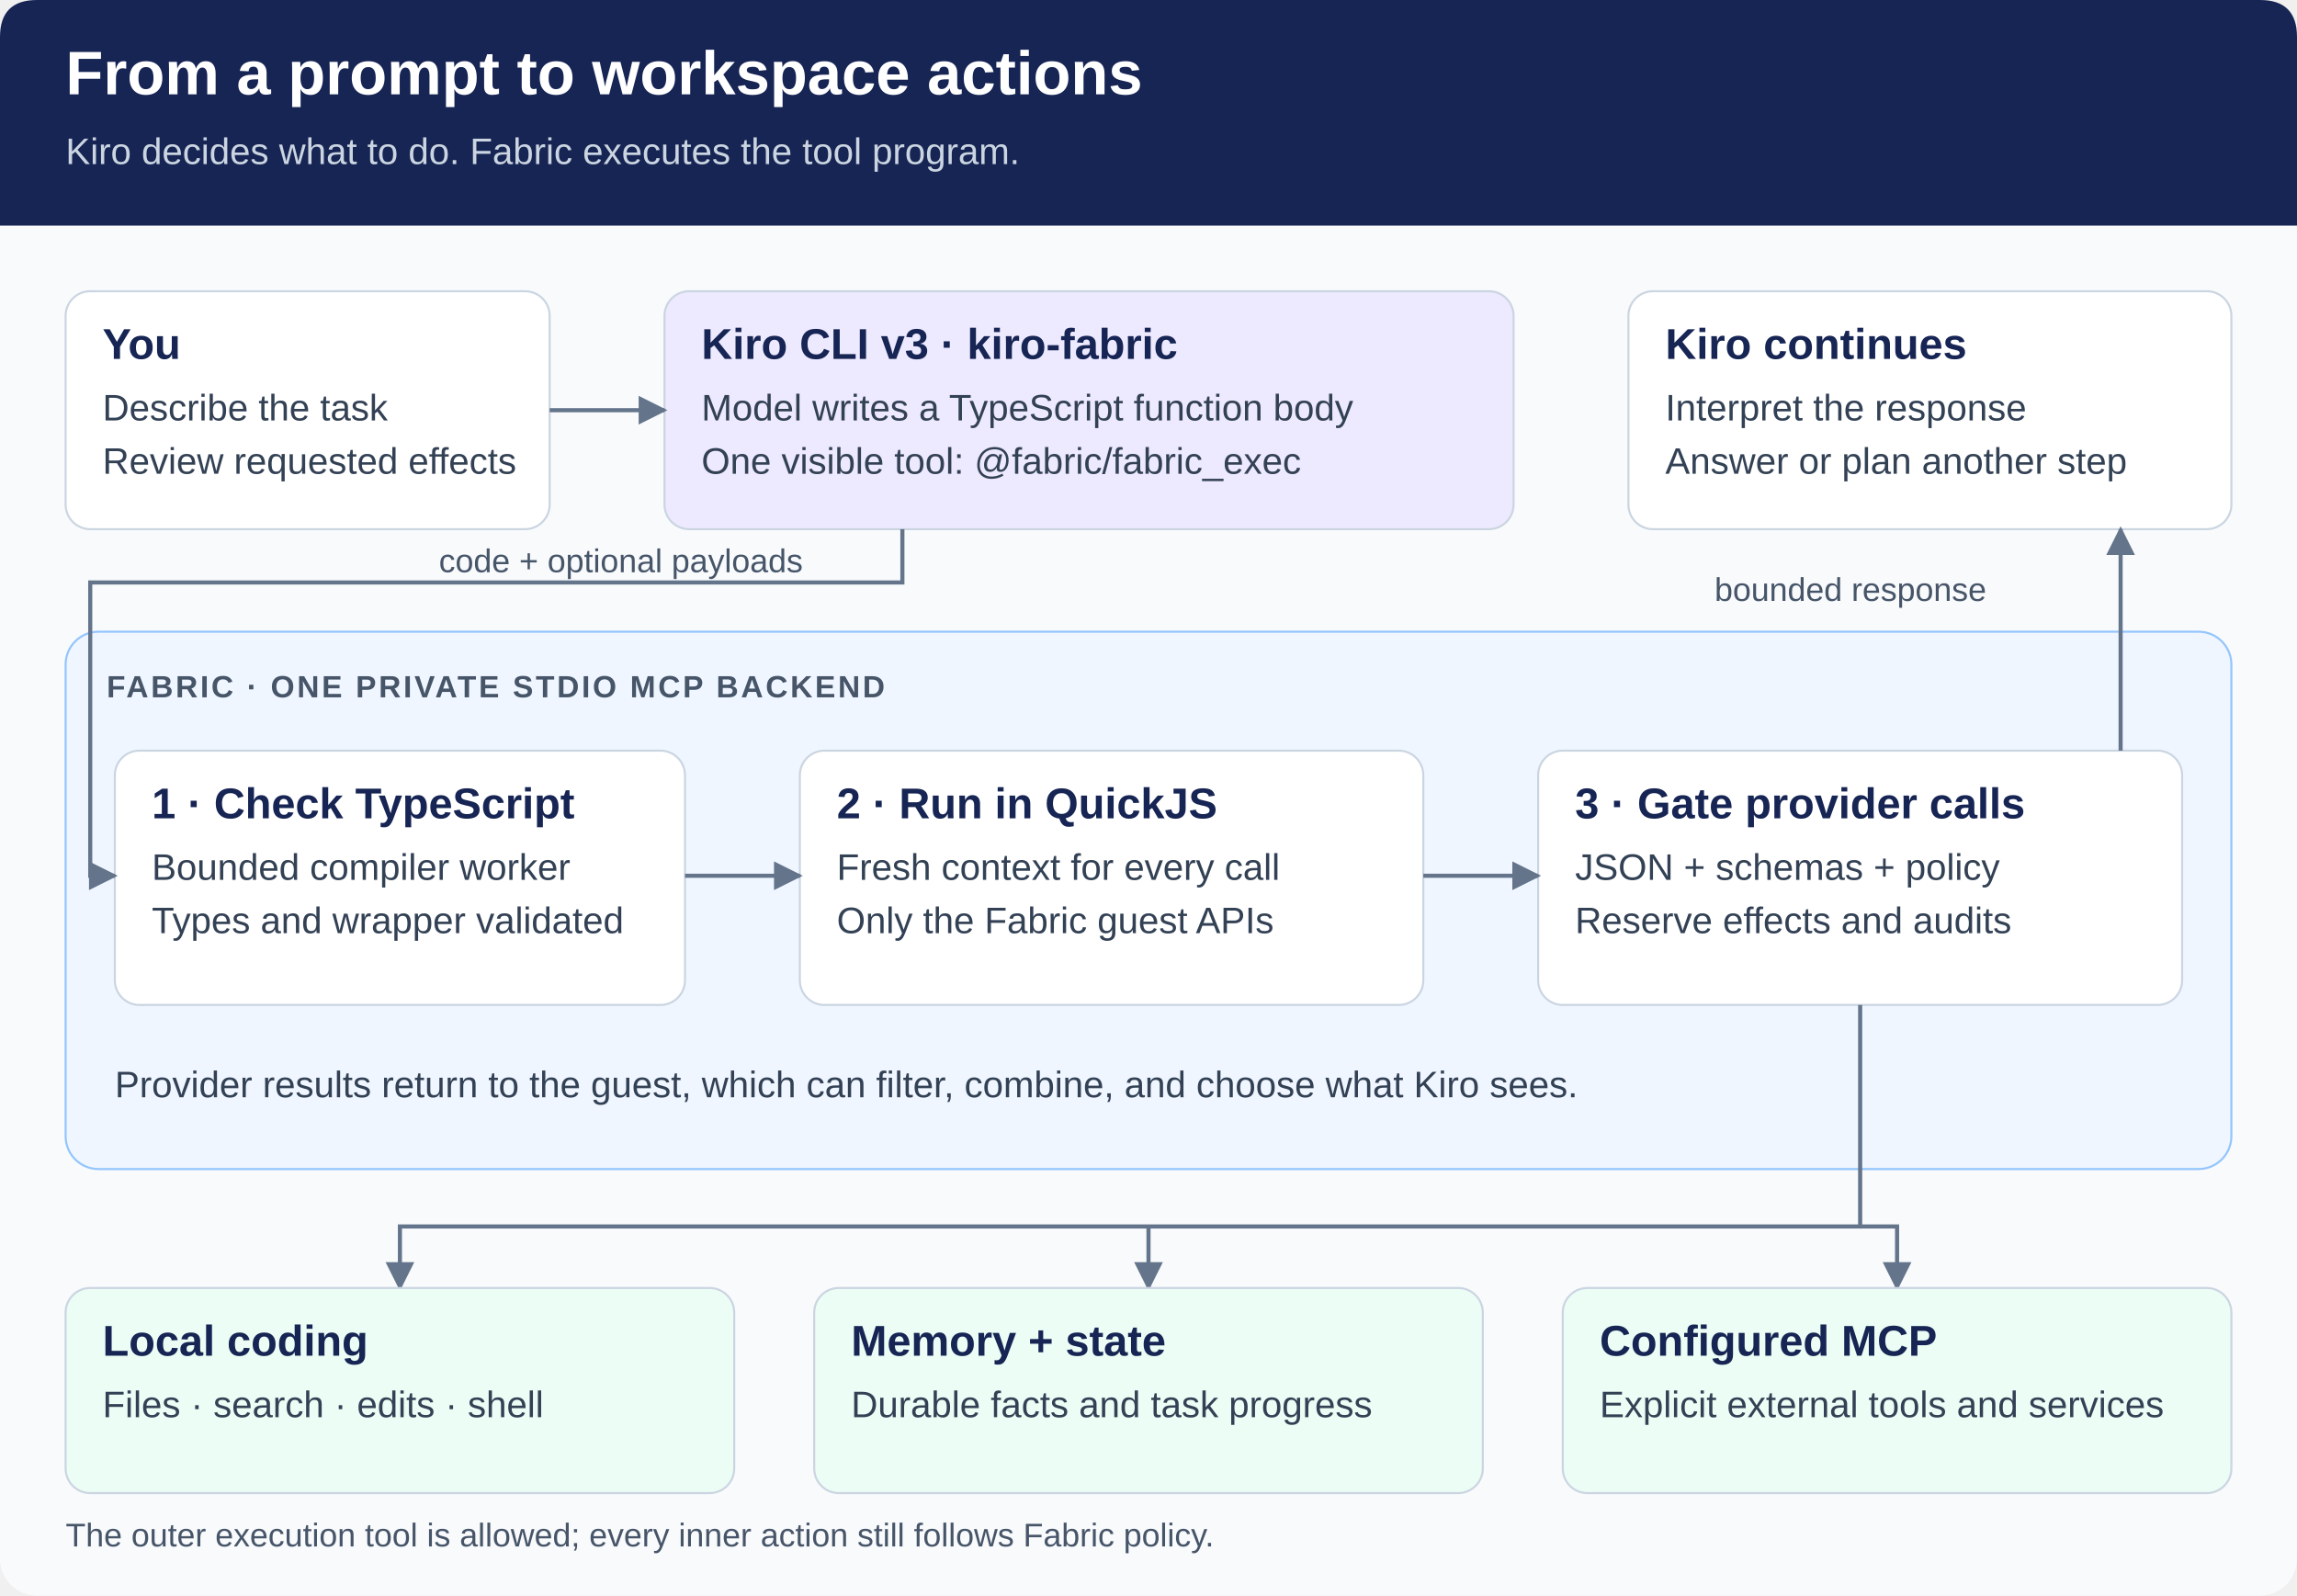
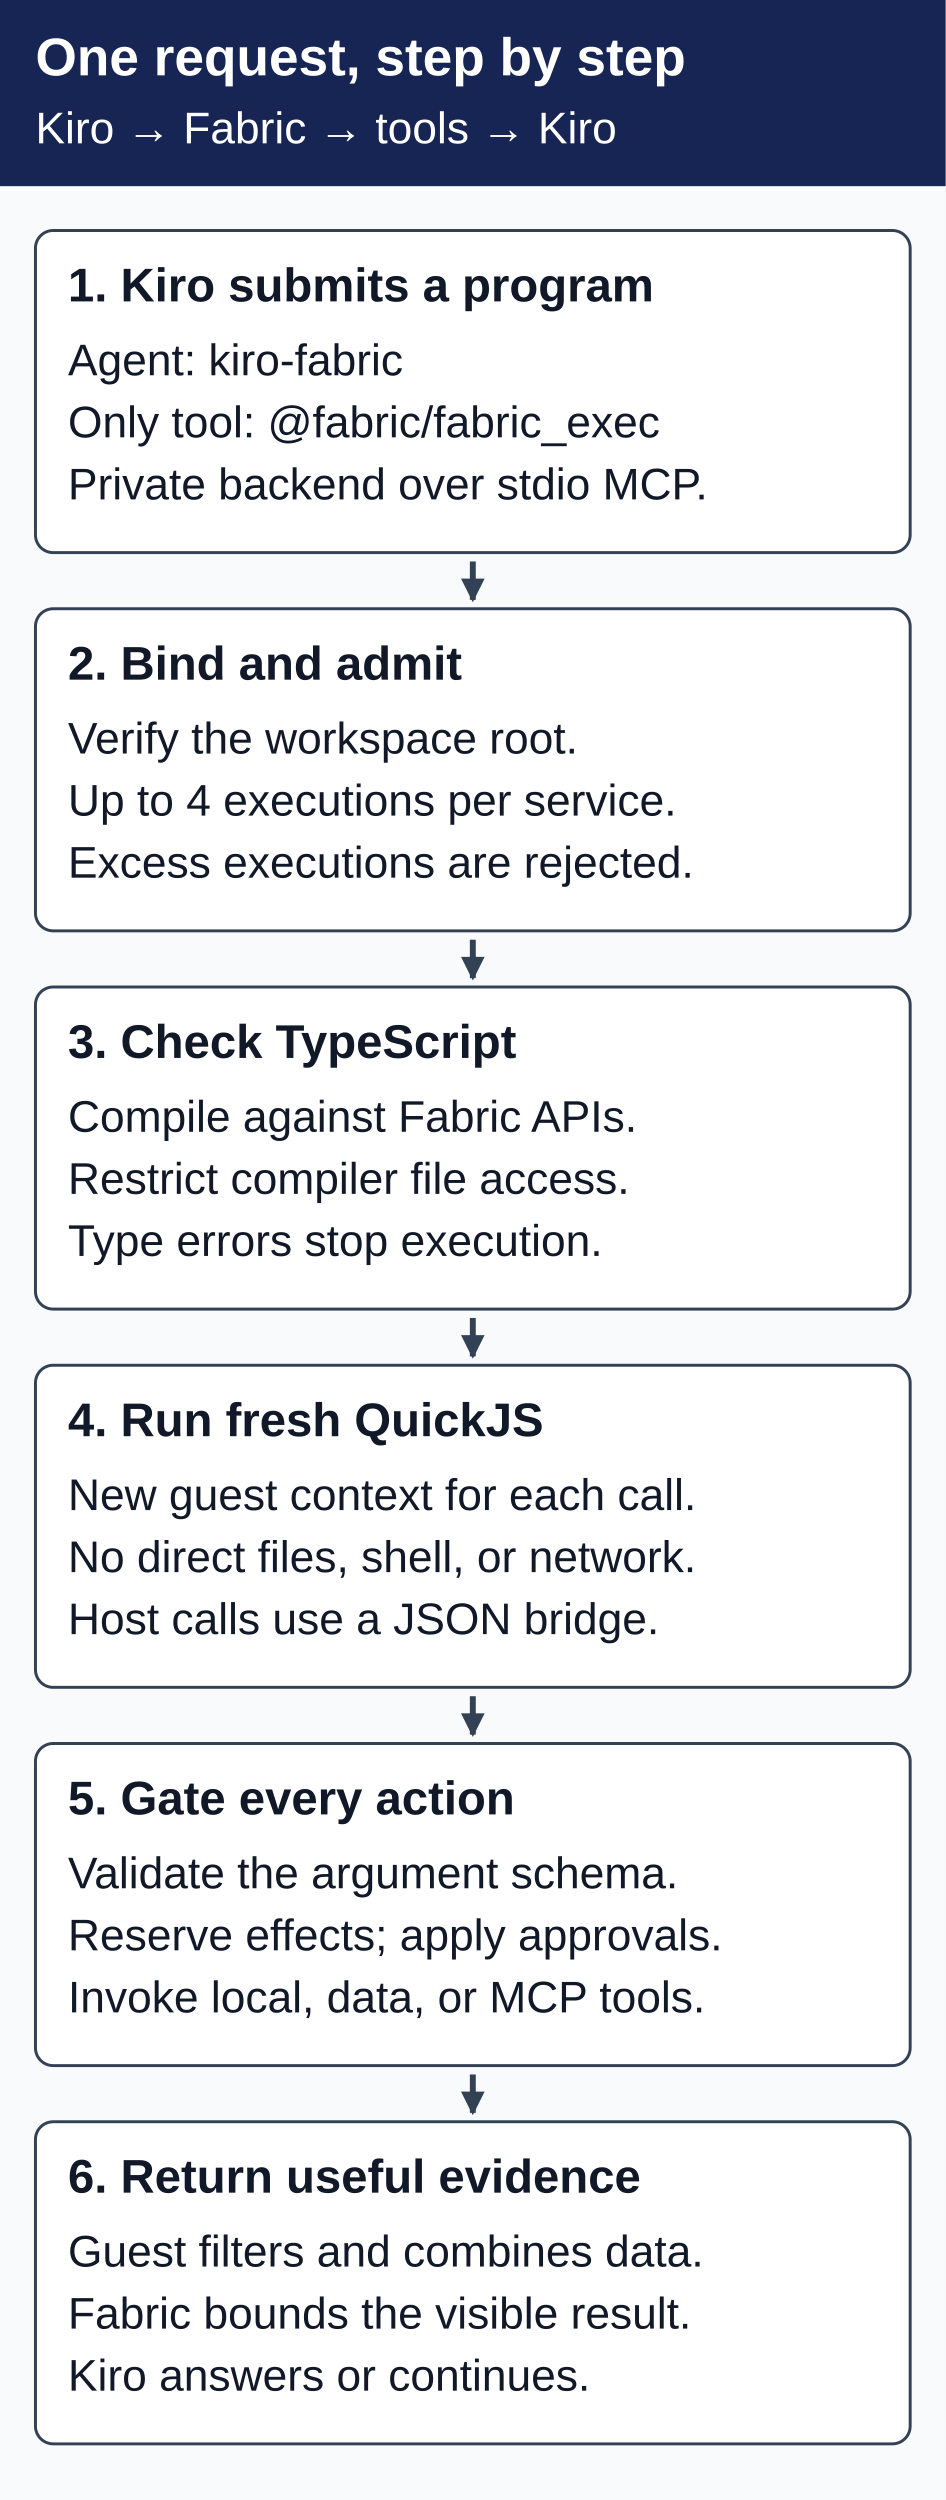
- <svg xmlns="http://www.w3.org/2000/svg" width="1120" height="778" viewBox="0 0 1120 778" role="img" aria-labelledby="title desc">
+ <svg xmlns="http://www.w3.org/2000/svg" width="640" height="1692" viewBox="0 0 640 1692" role="img" aria-labelledby="title desc">
  <defs>
-     <marker id="arrow" viewBox="0 0 10 10" refX="9" refY="5" markerWidth="7" markerHeight="7" orient="auto-start-reverse">
-       <path d="M0 0 10 5 0 10Z" fill="#64748b" />
+     <marker id="arrow" viewBox="0 0 10 10" refX="9" refY="5" markerWidth="4" markerHeight="4" orient="auto">
+       <path d="M0 0 10 5 0 10Z" fill="#334155" />
    </marker>
  </defs>
  <style>
- text{font-family:Arial,Helvetica,sans-serif;fill:#172554}
- .title{font-size:30px;font-weight:700;fill:#ffffff}
- .subtitle{font-size:18px;fill:#cbd5e1}
- .label{font-size:21px;font-weight:700}
- .body{font-size:18px;fill:#334155}
- .small{font-size:16px;fill:#475569}
- .eyebrow{font-size:15px;font-weight:700;letter-spacing:1.2px;fill:#475569}
- .line{stroke:#64748b;stroke-width:2;fill:none;marker-end:url(#arrow)}
+ text { font-family:Arial,Helvetica,sans-serif; fill:#111827; }
+ .title { font-size:36px; font-weight:700; fill:#ffffff; }
+ .subtitle { font-size:30px; fill:#ffffff; }
+ .label { font-size:32px; font-weight:700; }
+ .body { font-size:30px; }
+ .arrow { stroke:#334155; stroke-width:4; fill:none; marker-end:url(#arrow); }
</style>
-   <rect width="1120" height="778" rx="18" fill="#f8fafc" />
-   <path d="M18 0H1102Q1120 0 1120 18V110H0V18Q0 0 18 0Z" fill="#172554" />
-   <text x="32" y="46" class="title">From a prompt to workspace actions</text>
-   <text x="32" y="80" class="subtitle">Kiro decides what to do. Fabric executes the tool program.</text>
+   <rect width="640" height="1692" fill="#f8fafc" />
+   <rect width="640" height="126" fill="#172554" />
+   <text x="24" y="51" class="title">One request, step by step</text>
+   <text x="24" y="97" class="subtitle">Kiro → Fabric → tools → Kiro</text>
  <g data-card="true">
-     <rect x="32" y="142" width="236" height="116" rx="12" fill="#ffffff" stroke="#cbd5e1" />
-     <text x="50" y="175" class="label">You</text>
-     <text x="50" y="205" class="body">Describe the task</text>
-     <text x="50" y="231" class="body">Review requested effects</text>
+     <rect x="24" y="156" width="592" height="218" rx="12" fill="#ffffff" stroke="#334155" stroke-width="2" />
+     <text x="46" y="204" class="label">1. Kiro submits a program</text>
+     <text x="46" y="254" class="body">Agent: kiro-fabric</text>
+     <text x="46" y="296" class="body">Only tool: @fabric/fabric_exec</text>
+     <text x="46" y="338" class="body">Private backend over stdio MCP.</text>
  </g>
+   <path d="M320 380 V406" class="arrow" />
  <g data-card="true">
-     <rect x="324" y="142" width="414" height="116" rx="12" fill="#ede9fe" stroke="#cbd5e1" />
-     <text x="342" y="175" class="label">Kiro CLI v3 · kiro-fabric</text>
-     <text x="342" y="205" class="body">Model writes a TypeScript function body</text>
-     <text x="342" y="231" class="body">One visible tool: @fabric/fabric_exec</text>
+     <rect x="24" y="412" width="592" height="218" rx="12" fill="#ffffff" stroke="#334155" stroke-width="2" />
+     <text x="46" y="460" class="label">2. Bind and admit</text>
+     <text x="46" y="510" class="body">Verify the workspace root.</text>
+     <text x="46" y="552" class="body">Up to 4 executions per service.</text>
+     <text x="46" y="594" class="body">Excess executions are rejected.</text>
  </g>
+   <path d="M320 636 V662" class="arrow" />
  <g data-card="true">
-     <rect x="794" y="142" width="294" height="116" rx="12" fill="#ffffff" stroke="#cbd5e1" />
-     <text x="812" y="175" class="label">Kiro continues</text>
-     <text x="812" y="205" class="body">Interpret the response</text>
-     <text x="812" y="231" class="body">Answer or plan another step</text>
+     <rect x="24" y="668" width="592" height="218" rx="12" fill="#ffffff" stroke="#334155" stroke-width="2" />
+     <text x="46" y="716" class="label">3. Check TypeScript</text>
+     <text x="46" y="766" class="body">Compile against Fabric APIs.</text>
+     <text x="46" y="808" class="body">Restrict compiler file access.</text>
+     <text x="46" y="850" class="body">Type errors stop execution.</text>
  </g>
-   <path d="M268 200H324" class="line" />
-   <rect x="32" y="308" width="1056" height="262" rx="16" fill="#eff6ff" stroke="#93c5fd" />
-   <text x="52" y="340" class="eyebrow">FABRIC · ONE PRIVATE STDIO MCP BACKEND</text>
+   <path d="M320 892 V918" class="arrow" />
  <g data-card="true">
-     <rect x="56" y="366" width="278" height="124" rx="12" fill="#ffffff" stroke="#cbd5e1" />
-     <text x="74" y="399" class="label">1 · Check TypeScript</text>
-     <text x="74" y="429" class="body">Bounded compiler worker</text>
-     <text x="74" y="455" class="body">Types and wrapper validated</text>
+     <rect x="24" y="924" width="592" height="218" rx="12" fill="#ffffff" stroke="#334155" stroke-width="2" />
+     <text x="46" y="972" class="label">4. Run fresh QuickJS</text>
+     <text x="46" y="1022" class="body">New guest context for each call.</text>
+     <text x="46" y="1064" class="body">No direct files, shell, or network.</text>
+     <text x="46" y="1106" class="body">Host calls use a JSON bridge.</text>
  </g>
+   <path d="M320 1148 V1174" class="arrow" />
  <g data-card="true">
-     <rect x="390" y="366" width="304" height="124" rx="12" fill="#ffffff" stroke="#cbd5e1" />
-     <text x="408" y="399" class="label">2 · Run in QuickJS</text>
-     <text x="408" y="429" class="body">Fresh context for every call</text>
-     <text x="408" y="455" class="body">Only the Fabric guest APIs</text>
+     <rect x="24" y="1180" width="592" height="218" rx="12" fill="#ffffff" stroke="#334155" stroke-width="2" />
+     <text x="46" y="1228" class="label">5. Gate every action</text>
+     <text x="46" y="1278" class="body">Validate the argument schema.</text>
+     <text x="46" y="1320" class="body">Reserve effects; apply approvals.</text>
+     <text x="46" y="1362" class="body">Invoke local, data, or MCP tools.</text>
  </g>
+   <path d="M320 1404 V1430" class="arrow" />
  <g data-card="true">
-     <rect x="750" y="366" width="314" height="124" rx="12" fill="#ffffff" stroke="#cbd5e1" />
-     <text x="768" y="399" class="label">3 · Gate provider calls</text>
-     <text x="768" y="429" class="body">JSON + schemas + policy</text>
-     <text x="768" y="455" class="body">Reserve effects and audits</text>
+     <rect x="24" y="1436" width="592" height="218" rx="12" fill="#ffffff" stroke="#334155" stroke-width="2" />
+     <text x="46" y="1484" class="label">6. Return useful evidence</text>
+     <text x="46" y="1534" class="body">Guest filters and combines data.</text>
+     <text x="46" y="1576" class="body">Fabric bounds the visible result.</text>
+     <text x="46" y="1618" class="body">Kiro answers or continues.</text>
  </g>
-   <path d="M440 258V284H44V427H56" class="line" />
-   <text x="214" y="279" class="small">code + optional payloads</text>
-   <path d="M334 427H390" class="line" />
-   <path d="M694 427H750" class="line" />
-   <path d="M1034 366V258" class="line" />
-   <text x="836" y="293" class="small">bounded response</text>
-   <text x="56" y="535" class="body">Provider results return to the guest, which can filter, combine, and choose what Kiro sees.</text>
-   <path d="M907 490V598H195V628" class="line" />
-   <path d="M560 598V628" class="line" />
-   <path d="M907 598H925V628" class="line" />
-   <g data-card="true">
-     <rect x="32" y="628" width="326" height="100" rx="12" fill="#ecfdf5" stroke="#cbd5e1" />
-     <text x="50" y="661" class="label">Local coding</text>
-     <text x="50" y="691" class="body">Files · search · edits · shell</text>
-   </g>
-   <g data-card="true">
-     <rect x="397" y="628" width="326" height="100" rx="12" fill="#ecfdf5" stroke="#cbd5e1" />
-     <text x="415" y="661" class="label">Memory + state</text>
-     <text x="415" y="691" class="body">Durable facts and task progress</text>
-   </g>
-   <g data-card="true">
-     <rect x="762" y="628" width="326" height="100" rx="12" fill="#ecfdf5" stroke="#cbd5e1" />
-     <text x="780" y="661" class="label">Configured MCP</text>
-     <text x="780" y="691" class="body">Explicit external tools and services</text>
-   </g>
-   <text x="32" y="754" class="small">The outer execution tool is allowed; every inner action still follows Fabric policy.</text>
</svg>
